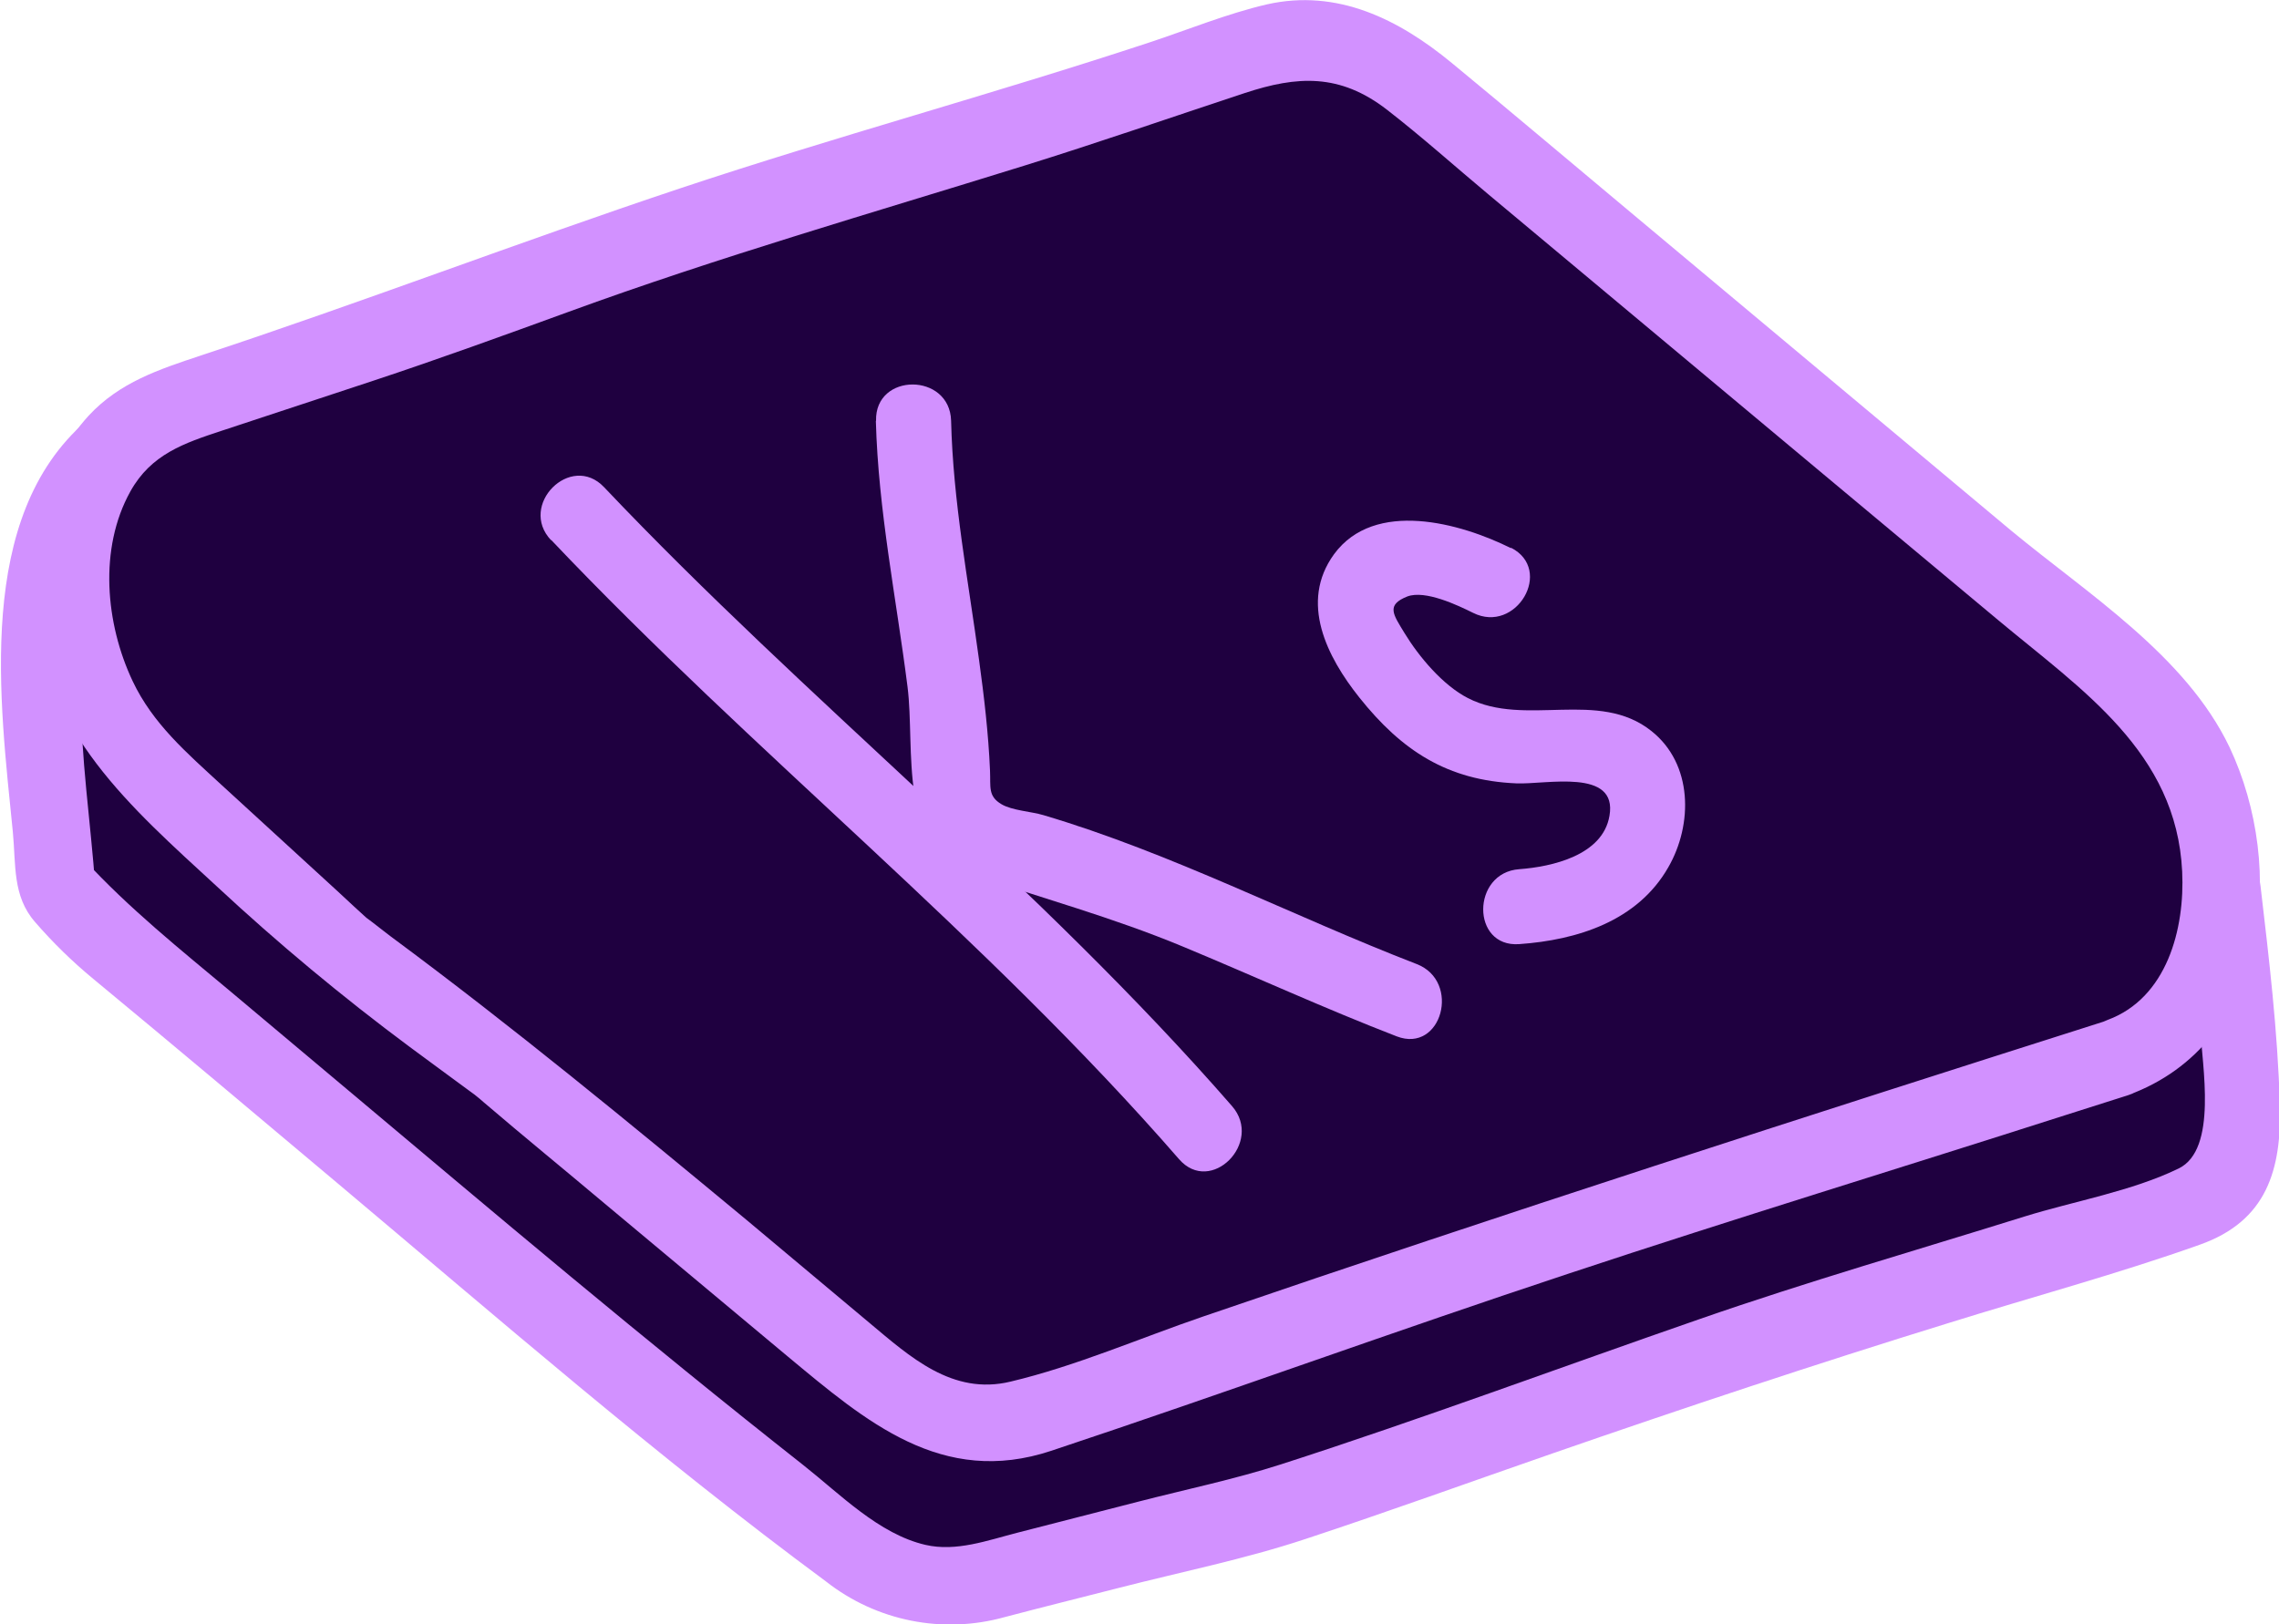
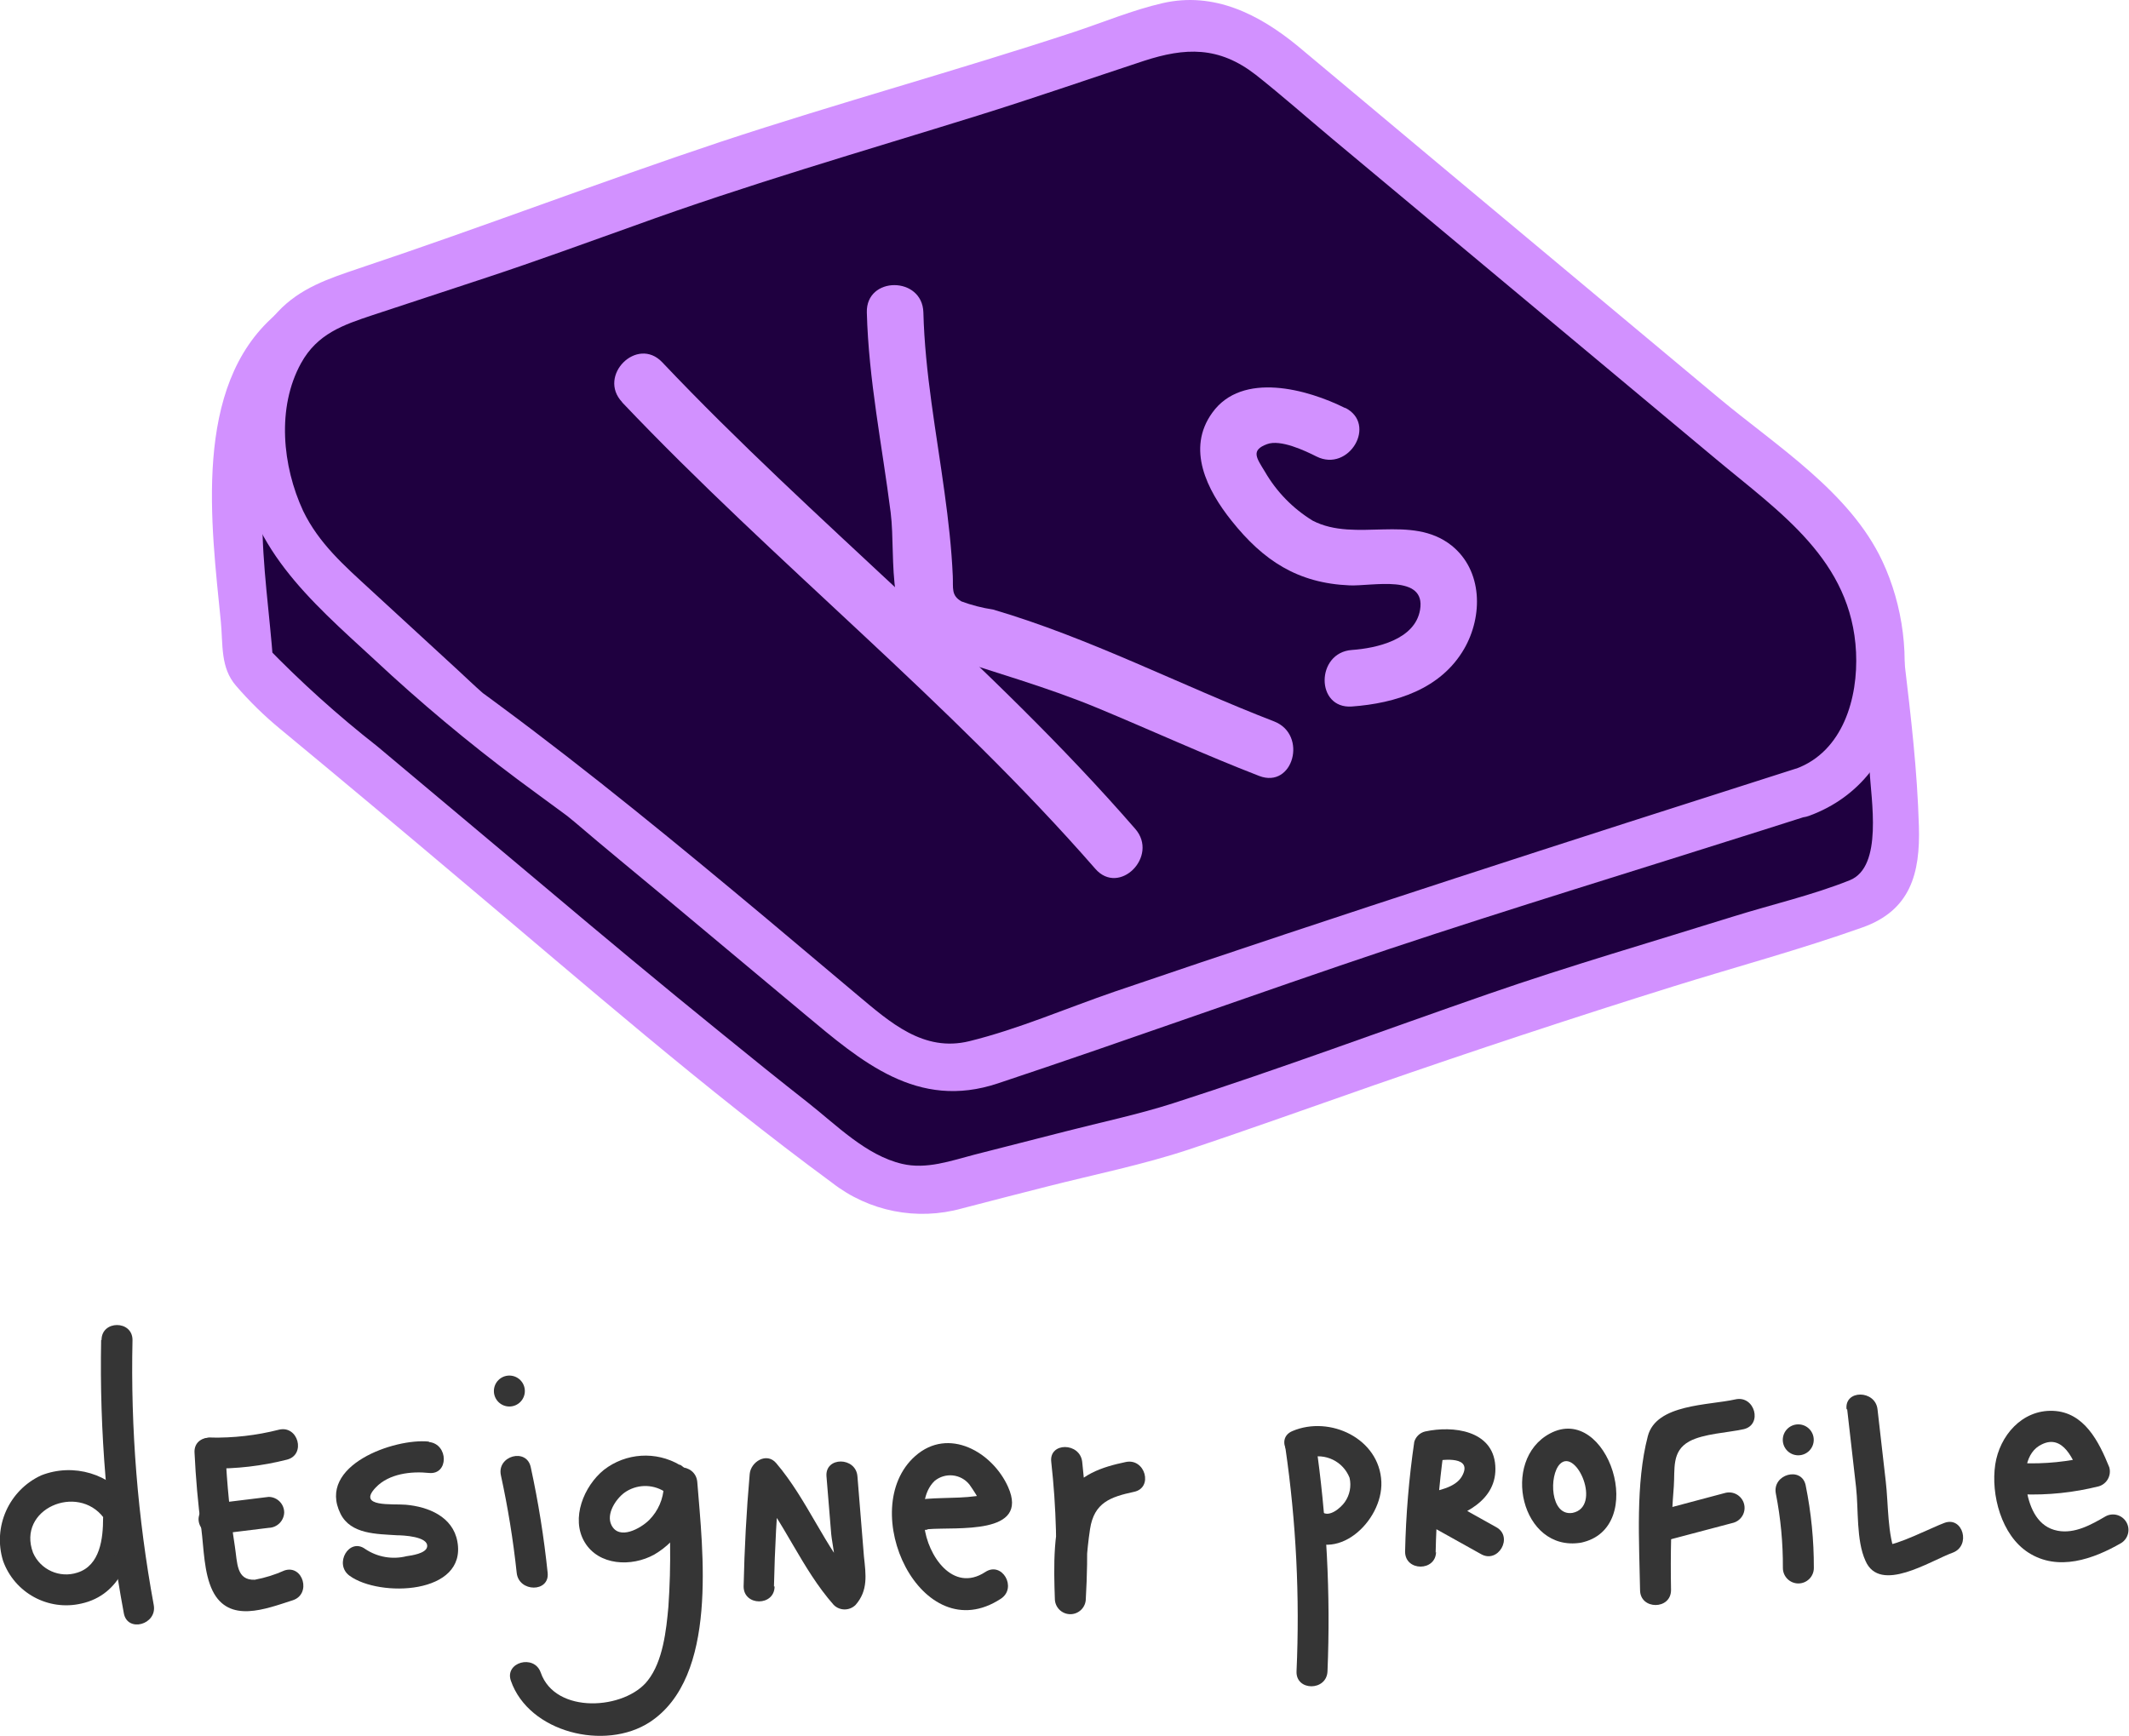
- <svg xmlns="http://www.w3.org/2000/svg" viewBox="0 0 244.77 174.47">
+ <svg xmlns="http://www.w3.org/2000/svg" viewBox="0 0 206.31 168.25">
  <defs>
-     <style>.cls-1{fill:#1f0040;}.cls-2{fill:#d291ff;}</style>
+     <style>.cls-1{fill:#1f0040;}.cls-2{fill:#d291ff;}.cls-3{fill:#353535;}</style>
  </defs>
  <g id="Layer_2" data-name="Layer 2">
    <g id="Layer_1-2" data-name="Layer 1">
-       <path class="cls-1" d="M238.5,95.13c1.46,12.82,2.16,9.3,2.06,22.2,0,3.59.52,3.18-.38,7.45a5.7,5.7,0,0,1-3.44,4.12l-1.63.67L188,144.26l-50.18,17.4-31.62,8.11c-5.1,1.68-10.93.26-15.87-3.87-27.46-21.19-53.47-44-80.23-66.05L6,95.3C5.15,83.33,4.17,83,4.44,71c.19-8.33,1.17-17.72,7.7-22.89" />
-       <path class="cls-2" d="M234.32,95.13c.6,5.1,1.77,10.2,2,15.34.18,4,1.89,13-2.32,15.06-5,2.44-11.27,3.52-16.58,5.17-11.62,3.63-23.34,7-34.84,11-15,5.2-29.93,10.76-45,15.62-5,1.61-10.21,2.69-15.29,4l-13,3.34c-3.21.82-6.58,2.08-9.9,1.31-5-1.16-9.16-5.45-13.09-8.55q-6.34-5-12.6-10.09c-8.34-6.77-16.6-13.65-24.83-20.56q-12-10.08-24-20.16c-5.52-4.62-11-9-15.86-14.28l1.23,3c-.5-7-1.58-14-1.56-21,0-8-.05-17.53,6.52-23.2,4.08-3.52-1.86-9.42-5.92-5.92-12,10.36-9.29,30.13-7.9,44.18.34,3.53-.05,6.88,2.38,9.66a52.11,52.11,0,0,0,6.24,6.1c8.74,7.23,17.42,14.54,26.11,21.85,17.28,14.53,34.43,29.47,52.6,42.9a21.64,21.64,0,0,0,19.2,3.83c4.06-1.07,8.13-2.08,12.19-3.12,6.69-1.72,13.58-3.1,20.14-5.28,8.87-2.93,17.67-6.12,26.49-9.18,14.13-4.9,28.23-9.59,42.51-14,9-2.81,18.18-5.28,27.06-8.44,7.13-2.54,8.77-8,8.56-15.1-.25-8-1.14-15.44-2.07-23.38-.62-5.29-9-5.35-8.37,0Z" />
-       <path class="cls-1" d="M227.44,113.66l-59.67,19L110.3,152.34c-5.11,1.68-10.93.26-15.88-3.86L73.73,131.19l-20-16.67L36.92,102.09,17.62,84.33C3.75,72.74,4.42,48.26,18.75,43.53l26.94-8.89L74.13,24.29l35.43-10.74,26.33-8.69c5.11-1.69,10.93-.27,15.88,3.86l17.9,15,21.66,18.1,21.4,17.87,15.84,13.23C242.44,84.46,241.77,108.93,227.44,113.66Z" />
-       <path class="cls-2" d="M226.33,109.63c-32.48,10.33-64.85,20.75-97.09,31.8-6.81,2.33-13.7,5.34-20.7,7-6.26,1.52-10.83-2.69-15.22-6.36l-13.13-11C67.63,120.66,55.12,110.35,42,100.63c-.67-.49-3.81-3-2.19-1.61-1.2-1.07-2.37-2.18-3.55-3.27L23.72,84.26c-3.64-3.36-7.31-6.5-9.48-11.1C11.33,67,10.59,58.93,14,52.8c2.22-4,5.77-5.19,9.8-6.52l16.33-5.39c7-2.32,14-4.86,20.94-7.39C77.17,27.62,93.57,22.91,110,17.8c7.94-2.47,15.81-5.2,23.71-7.81,5.59-1.84,10.18-2.14,15.27,1.81,3.74,2.9,7.28,6.08,10.91,9.11L195.9,51l18.72,15.63c8.94,7.47,19.14,14.16,19.75,27,.3,6.17-1.64,13.59-8,15.94-5,1.84-2.85,9.93,2.22,8.07,15.11-5.55,17-24.38,10.86-37.38C234.73,70.4,224.22,63.81,216,57L175.25,22.91c-6.44-5.38-12.85-10.81-19.33-16.15-5.68-4.68-12.28-8-19.85-6.29-4.3,1-8.52,2.74-12.71,4.12C106.67,10.1,89.68,14.69,73,20.25,55.77,26,38.8,32.51,21.52,38.21c-4.43,1.47-8.69,2.87-12,6.45-5,5.46-6.66,13.26-6,20.47C4.85,78.81,13.92,86.6,23.3,95.24A244.38,244.38,0,0,0,44,112.47c2.1,1.54,4.19,3.1,6.3,4.64.45.33.9.65,1.34,1-1.75-1.35,0,0,.3.3,4.3,3.68,8.69,7.26,13,10.89l19.63,16.4c8.42,7,16.59,14.07,28.35,10.16,18.61-6.19,37-12.9,55.67-19.07,17.69-5.87,35.53-11.31,53.28-17l6.67-2.12C233.66,116.07,231.48,108,226.33,109.63Z" />
-       <path class="cls-2" d="M162.28,58.89c-5.41-2.7-14.65-5.28-19,.65-3.76,5.17-.74,11.06,2.72,15.4,4.55,5.71,9.46,8.91,16.86,9.22,3.18.14,10.91-1.67,10,3.49-.72,4.25-6.19,5.47-9.69,5.73-5.14.37-5.18,8.43,0,8.05,6.24-.44,12.7-2.47,16-8.24,2.68-4.64,2.64-11.13-1.8-14.65C171.7,74,163.81,78.16,157.66,75c-2.69-1.38-5.25-4.42-6.82-7-1.21-2-2-3,.31-3.92,1.92-.72,5.41.94,7.06,1.76,4.63,2.32,8.71-4.63,4.07-7Z" />
-       <path class="cls-2" d="M59.19,58c21.73,22.93,46.68,42.65,67.44,66.53,3.41,3.93,9.08-1.79,5.7-5.69C111.57,95,86.62,75.28,64.88,52.34c-3.57-3.77-9.26,1.94-5.69,5.7Z" />
-       <path class="cls-2" d="M94.07,45.24c.26,9.61,2.19,19,3.4,28.54.85,6.66-1.14,17.42,6.83,20.13,7.62,2.59,15.23,4.66,22.71,7.77,7.68,3.19,15.24,6.66,23,9.66,4.84,1.86,6.94-5.92,2.14-7.77-13.4-5.18-26.27-11.9-40.09-16-1.3-.39-3.35-.49-4.5-1.17-1.47-.87-1.15-1.85-1.23-3.6-.17-4-.64-8-1.18-11.92-1.16-8.55-2.79-17-3-25.68-.14-5.18-8.19-5.2-8.06,0Z" />
+       <path class="cls-1" d="M182.19,64.19c1,8.72,1.47,6.33,1.4,15.1,0,2.44.35,2.16-.26,5.06a3.88,3.88,0,0,1-2.34,2.8l-1.11.45-32,10-34.11,11.83-21.5,5.51c-3.46,1.14-7.43.18-10.79-2.62C62.79,97.89,45.11,82.38,26.92,67.4l-2.81-3.09c-.55-8.13-1.22-8.37-1-16.52.13-5.66.79-12,5.23-15.56" />
+       <path class="cls-2" d="M179.82,64.19c.41,3.47,1.2,6.94,1.35,10.43.13,2.85,1.34,9.39-1.92,10.7-3.62,1.45-7.56,2.35-11.27,3.51-7.9,2.47-15.87,4.78-23.69,7.49-10.2,3.54-20.35,7.32-30.62,10.62-3.4,1.09-6.94,1.83-10.4,2.72l-8.85,2.26c-2.27.59-4.63,1.45-7,.89-3.5-.82-6.37-3.77-9.12-5.93s-5.72-4.55-8.55-6.86c-5.68-4.6-11.29-9.28-16.89-14C47.44,81.48,42,76.89,36.56,72.34a105.71,105.71,0,0,1-10.78-9.71l.7,1.68c-.34-4.77-1.08-9.5-1.06-14.3,0-5.58,0-12.16,4.57-16.1,2.31-2-1-5.34-3.35-3.35-8,6.94-6.17,20.28-5.24,29.69.22,2.26-.06,4.46,1.48,6.23a35.36,35.36,0,0,0,4.24,4.15C33.07,75.55,39,80.52,44.87,85.48c11.75,9.88,23.39,20.06,35.76,29.16a14.22,14.22,0,0,0,12.59,2.49c2.76-.73,5.52-1.42,8.28-2.13,4.56-1.16,9.24-2.1,13.7-3.58,6-2,12-4.16,18-6.25,9.6-3.33,19.19-6.51,28.89-9.54,6.12-1.91,12.36-3.59,18.4-5.74,4.64-1.65,5.6-5.23,5.46-9.8-.16-5.45-.76-10.5-1.4-15.9-.35-3-5.1-3-4.74,0Z" />
+       <path class="cls-1" d="M174.67,76.79,134.1,89.7,95,103.08c-3.47,1.15-7.43.18-10.79-2.62L70.18,88.71,56.61,77.37,45.16,68.93,32,56.85c-9.43-7.88-9-24.52.77-27.73l18.31-6.05,19.33-7,24.08-7.3,17.91-5.91c3.47-1.14,7.43-.18,10.79,2.62L135.4,15.62l14.72,12.3,14.55,12.15,10.76,9C184.87,56.94,184.41,73.58,174.67,76.79Z" />
+       <path class="cls-2" d="M174,74.51C152,81.53,130,88.62,108,96.12c-4.63,1.59-9.31,3.63-14.07,4.8-4.44,1.09-7.69-1.84-10.81-4.45L74.24,89c-8.51-7.11-17-14.1-25.9-20.68-.52-.38-1-.75-1.55-1.14l0,0c-.82-.72-1.61-1.48-2.41-2.22l-8.49-7.81c-2.51-2.31-5-4.48-6.52-7.64-2-4.32-2.58-10-.19-14.32,1.58-2.85,4.08-3.7,6.94-4.65l11.1-3.66c4.78-1.58,9.5-3.31,14.24-5,11-4,22.12-7.2,33.27-10.67,5.4-1.68,10.75-3.54,16.12-5.31,4-1.3,7.25-1.44,10.84,1.35,2.53,2,4.95,4.14,7.41,6.2l24.51,20.46L166.29,44.5c6.2,5.18,13.14,9.8,13.57,18.72.21,4.43-1.26,9.61-5.82,11.29-2.84,1-1.62,5.62,1.26,4.57,10-3.66,11.12-16.17,7.1-24.71-3.15-6.7-10.29-11.16-15.82-15.78L138.86,15.43c-4.38-3.65-8.74-7.34-13.14-11C122,1.39,117.65-.83,112.68.3c-2.92.67-5.79,1.87-8.63,2.81C92.7,6.85,81.15,10,69.82,13.75,58.1,17.66,46.56,22.08,34.82,26c-2.95,1-5.74,1.9-7.93,4.26C23.57,33.81,22.51,39.06,23,43.8c.87,9.15,7,14.35,13.28,20.13A164.76,164.76,0,0,0,50.19,75.57c1.43,1.05,2.85,2.11,4.28,3.15.3.23.62.45.91.68-1-.78.12.12.31.28,2.92,2.5,5.9,4.93,8.86,7.4L77.89,98.23c5.59,4.67,11,9.39,18.81,6.78,12.65-4.21,25.19-8.76,37.84-13,12-4,24.15-7.69,36.23-11.53l4.53-1.44C178.19,78.16,177,73.58,174,74.51Z" />
+       <path class="cls-2" d="M130.37,39.56c-3.67-1.84-10-3.59-12.89.44-2.55,3.51-.5,7.52,1.86,10.47,3.09,3.88,6.42,6.06,11.45,6.27,2.17.09,7.42-1.14,6.82,2.37C137.12,62,133.4,62.83,131,63c-3.5.25-3.53,5.73,0,5.48,4.24-.31,8.63-1.68,10.89-5.6,1.82-3.16,1.8-7.57-1.22-10-3.92-3.11-9.29-.26-13.46-2.41a13.48,13.48,0,0,1-4.64-4.76c-.82-1.34-1.38-2.07.21-2.66,1.3-.49,3.67.63,4.8,1.2,3.14,1.57,5.92-3.15,2.76-4.73Z" />
+       <path class="cls-2" d="M60.29,39C75.07,54.57,92,68,106.14,84.21c2.32,2.67,6.18-1.22,3.87-3.87C95.9,64.1,78.94,50.7,64.17,35.11c-2.43-2.56-6.3,1.31-3.88,3.87Z" />
+       <path class="cls-2" d="M84,30.28c.17,6.53,1.49,12.94,2.31,19.4.57,4.53-.78,11.84,4.64,13.68,5.18,1.76,10.36,3.17,15.44,5.28s10.36,4.53,15.63,6.57c3.3,1.27,4.72-4,1.46-5.28-9.11-3.52-17.86-8.09-27.25-10.85a15.36,15.36,0,0,1-3.07-.79c-1-.59-.78-1.26-.83-2.45-.12-2.72-.43-5.41-.8-8.1-.79-5.81-1.9-11.59-2.05-17.46-.1-3.52-5.57-3.53-5.48,0Z" />
+       <path class="cls-3" d="M12.64,145.59A7.32,7.32,0,0,0,4,143,6.89,6.89,0,0,0,.3,151.3a6.5,6.5,0,0,0,7.58,4.13c3.85-.84,5.16-4.74,5.11-8.27,0-1.93-3-1.94-3,0s-.28,4.58-2.49,5.27a3.5,3.5,0,0,1-4.3-1.93c-1.58-4.24,4.3-6.75,6.85-3.39,1.15,1.51,3.76,0,2.59-1.52Z" />
+       <path class="cls-3" d="M9.8,129.88A130.7,130.7,0,0,0,12,156.37c.35,1.9,3.24,1.1,2.9-.79a126.54,126.54,0,0,1-2.06-25.7c0-1.93-3-1.93-3,0Z" />
+       <path class="cls-3" d="M20.38,142.34a28.17,28.17,0,0,0,7.43-.86c1.87-.48,1.08-3.37-.79-2.9a24.81,24.81,0,0,1-6.64.76c-1.93,0-1.93,3,0,3Z" />
+       <path class="cls-3" d="M20.74,148.74l5.3-.65a1.54,1.54,0,0,0,1.5-1.5,1.52,1.52,0,0,0-1.5-1.5l-5.3.65a1.55,1.55,0,0,0-1.5,1.5,1.51,1.51,0,0,0,1.5,1.5Z" />
+       <path class="cls-3" d="M18.85,140.78c.12,2.48.33,4.95.66,7.41.24,1.88.25,4.28,1.09,6,1.58,3.19,5.12,1.77,7.77.92,1.83-.59,1-3.48-.8-2.89a12.64,12.64,0,0,1-2.88.9c-1.81.07-1.68-1.66-1.93-3.23a83.77,83.77,0,0,1-.91-9.09c-.09-1.92-3.1-1.93-3,0Z" />
+       <path class="cls-3" d="M41.56,139.73c-3.29-.35-10.9,2.29-8.56,7,1,2,3.53,1.95,5.48,2.08.5,0,3.08.1,2.91,1.12-.11.65-1.52.84-2,.91a5,5,0,0,1-4-.7c-1.56-1.14-3.06,1.46-1.52,2.59,2.89,2.12,11.4,1.84,10.45-3.32-.44-2.41-2.82-3.37-5-3.56-1.27-.11-4.78.28-2.9-1.68,1.28-1.34,3.44-1.58,5.15-1.4,1.92.2,1.91-2.8,0-3Z" />
+       <path class="cls-3" d="M48.54,143a88.55,88.55,0,0,1,1.53,9.45c.2,1.9,3.2,1.92,3,0a93.44,93.44,0,0,0-1.64-10.25c-.41-1.89-3.3-1.09-2.89.8Z" />
+       <path class="cls-3" d="M49.36,136.33a1.5,1.5,0,0,0,0-3,1.5,1.5,0,0,0,0,3Z" />
+       <path class="cls-3" d="M65.88,142a6.56,6.56,0,0,0-7.36.47c-1.94,1.57-3.23,4.71-1.87,7s4.55,2.43,6.75,1.21a7.91,7.91,0,0,0,3.93-6.61c.09-1.93-2.91-1.93-3,0a4.91,4.91,0,0,1-1.41,3.25c-.84.84-2.93,2-3.67.5-.53-1.07.41-2.5,1.25-3.13a3.48,3.48,0,0,1,3.87-.13c1.69.93,3.2-1.66,1.51-2.6Z" />
+       <path class="cls-3" d="M64.6,143.63a73.09,73.09,0,0,1,.17,12.11c-.2,2.23-.52,5.28-2,7.15-2.19,2.83-8.95,3.32-10.37-.77-.63-1.81-3.53-1-2.89.8,1.74,5,9.12,6.83,13.46,4,6.67-4.38,5.12-16.65,4.6-23.27-.16-1.91-3.16-1.92-3,0Z" />
+       <path class="cls-3" d="M75,153.77c.08-3.64.27-7.27.59-10.9L73,143.93c3,3.57,4.67,8.1,7.79,11.63a1.5,1.5,0,0,0,2.12,0c1.23-1.4,1-2.93.81-4.69l-.63-7.77c-.15-1.91-3.15-1.93-3,0l.46,5.61c.06.77.79,4.11.24,4.73H83c-3.11-3.52-4.74-8.05-7.79-11.63-.92-1.08-2.46-.12-2.56,1.06-.32,3.63-.51,7.26-.59,10.9,0,1.93,3,1.93,3,0Z" />
+       <path class="cls-3" d="M89.93,148.22c2.79-.23,9.85.61,7.76-4.09-1.49-3.35-5.75-5.87-9-3-5.82,5.16.56,18.91,8.3,13.83,1.61-1.06.11-3.66-1.51-2.59-3.16,2.07-5.6-1.64-5.91-4.45-.17-1.5-.13-3.3,1-4.38a2.38,2.38,0,0,1,3.37.35,17.23,17.23,0,0,1,1.12,1.8l1-1c-1.83.61-4.35.43-6.26.59s-1.93,3.15,0,3Z" />
+       <path class="cls-3" d="M101.87,141.69a78.43,78.43,0,0,1,.35,13.27h3a38.08,38.08,0,0,1,.41-6.75c.39-2.58,2-3.12,4.26-3.61,1.89-.39,1.09-3.29-.8-2.89-2.25.47-4.67,1.23-5.76,3.45-1.34,2.73-1.21,6.86-1.11,9.8a1.5,1.5,0,0,0,3,0,78.43,78.43,0,0,0-.35-13.27c-.22-1.9-3.22-1.92-3,0Z" />
+       <path class="cls-3" d="M124.57,140.4a114.74,114.74,0,0,1,1.07,21.6c-.08,1.93,2.92,1.93,3,0a119.91,119.91,0,0,0-1.17-22.4c-.28-1.9-3.17-1.09-2.9.8Z" />
+       <path class="cls-3" d="M126.78,141.3a3.27,3.27,0,0,1,4,1.94,2.94,2.94,0,0,1-.46,2.35c-.38.55-1.54,1.57-2.24.93-1.43-1.29-3.56.82-2.13,2.12,3.47,3.16,8.06-1.19,7.91-5-.17-4.21-5-6.47-8.62-4.93-1.77.75-.24,3.34,1.52,2.59Z" />
+       <path class="cls-3" d="M139.12,150.5a83.27,83.27,0,0,1,.78-9.85l-1,1c1-.22,3.87-.52,2.77,1.44-.63,1.11-2.33,1.38-3.45,1.65a1.52,1.52,0,0,0-.36,2.74l5.63,3.14c1.68,1,3.2-1.65,1.51-2.59l-5.62-3.14-.36,2.74c2.76-.67,6.12-2.17,5.88-5.58s-4.08-3.89-6.8-3.3a1.45,1.45,0,0,0-1.05,1,86.42,86.42,0,0,0-.89,10.65c0,1.93,3,1.93,3,0Z" />
+       <path class="cls-3" d="M153.19,149.53c6.62-1.36,2.61-13.59-3-10.58-4.81,2.57-2.79,11.52,3,10.58,1.9-.3,1.09-3.2-.8-2.89-2.17.35-2.31-3.64-1.22-4.74,1.59-1.59,4.1,4.15,1.22,4.74C150.5,147,151.3,149.92,153.19,149.53Z" />
+       <path class="cls-3" d="M161.93,154.08c-.06-3.35,0-6.7.27-10,.12-1.71-.23-3.42,1.5-4.37,1.37-.75,3.73-.84,5.26-1.18,1.88-.42,1.09-3.32-.8-2.89-2.62.59-7.67.44-8.48,3.57-1.2,4.6-.83,10.2-.75,14.91,0,1.93,3,1.94,3,0Z" />
+       <path class="cls-3" d="M161,149.44l7-1.85a1.5,1.5,0,0,0-.8-2.89l-6.95,1.85a1.5,1.5,0,0,0,.79,2.89Z" />
+       <path class="cls-3" d="M172.09,144.78a36.22,36.22,0,0,1,.68,7.2,1.5,1.5,0,0,0,3,0,39.75,39.75,0,0,0-.79-8c-.38-1.89-3.27-1.09-2.89.8Z" />
+       <path class="cls-3" d="M174.26,141.06a1.5,1.5,0,0,0,0-3,1.5,1.5,0,0,0,0,3Z" />
+       <path class="cls-3" d="M179,136.6l.86,7.54c.25,2.16,0,5.14.91,7.14,1.39,3.23,6.29,0,8.45-.78,1.8-.66,1-3.56-.8-2.89-1.1.4-4.84,2.29-5.68,2.12l1,1.05c-.86-2.05-.74-5-1-7.18l-.8-7c-.21-1.89-3.22-1.92-3,0Z" />
+       <path class="cls-3" d="M195.94,144.84a26.42,26.42,0,0,0,7.46-.78,1.5,1.5,0,0,0,1-1.84c-1-2.47-2.42-5.35-5.45-5.47s-5.18,2.44-5.6,5.19c-.44,2.93.59,6.87,3.21,8.55,2.88,1.85,6.28.64,9-.93a1.5,1.5,0,0,0-1.51-2.59c-1.39.81-3,1.72-4.66,1.4-1.9-.36-2.67-2.13-3-3.87-.29-1.53-.16-3.75,1.49-4.51,2.06-1,3.08,1.56,3.65,3l1.05-1.84a23.79,23.79,0,0,1-6.67.67c-1.93-.07-1.93,2.93,0,3Z" />
    </g>
  </g>
</svg>
